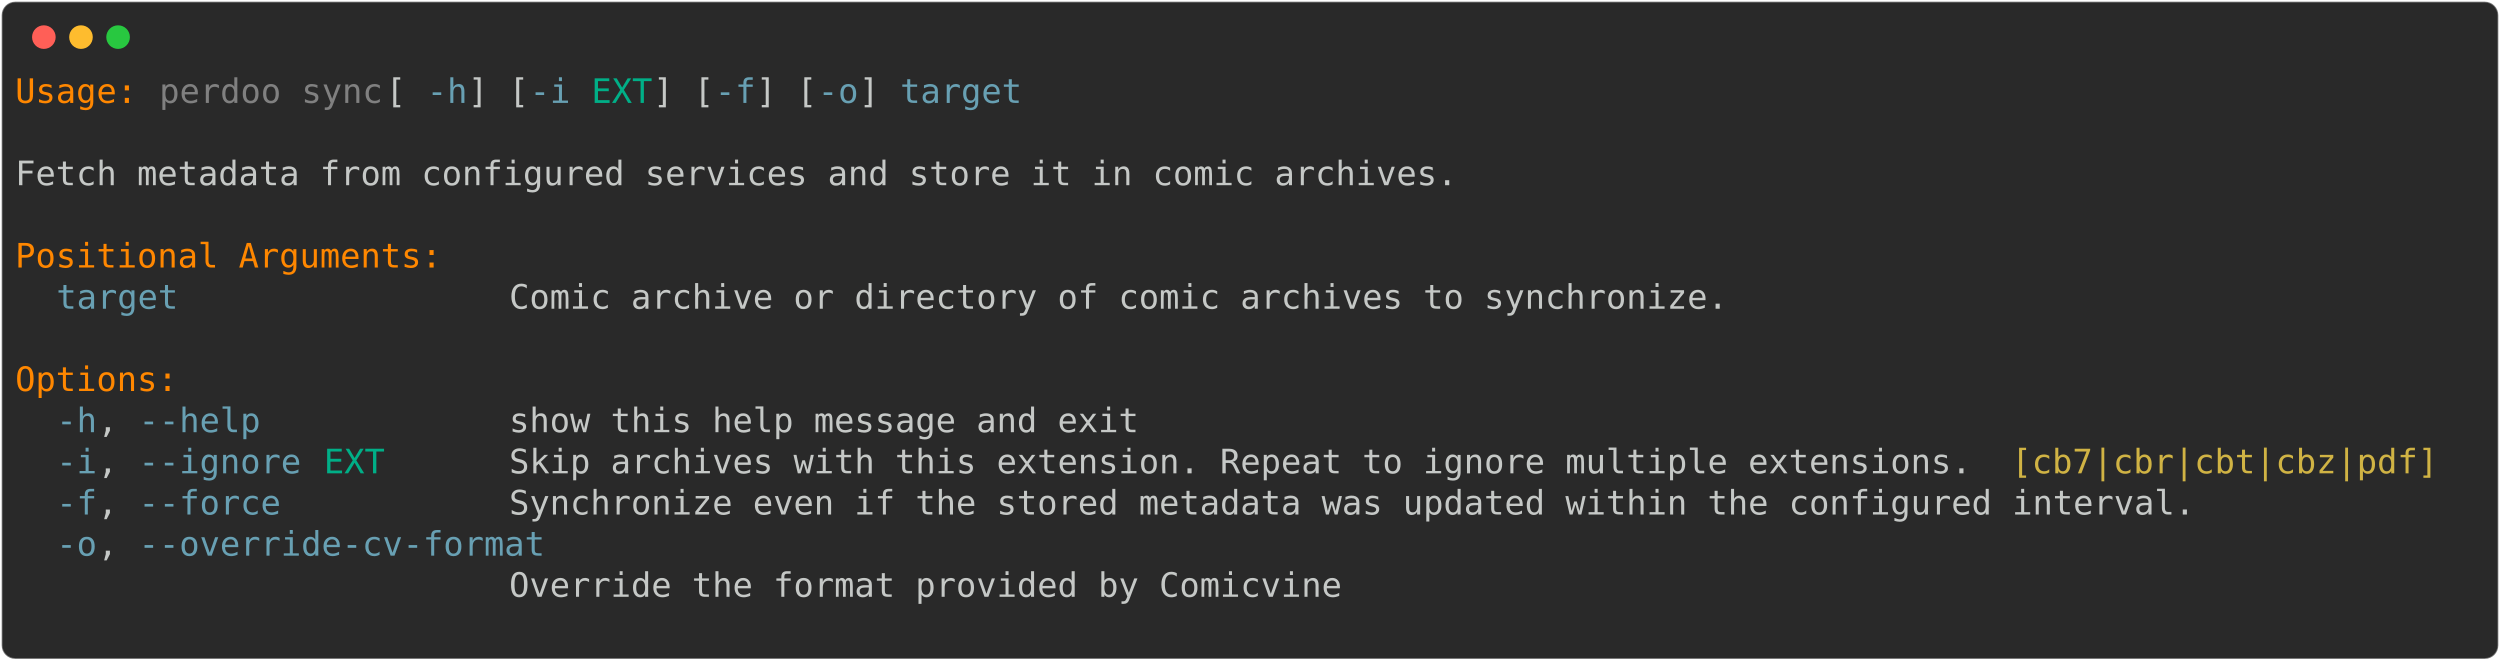
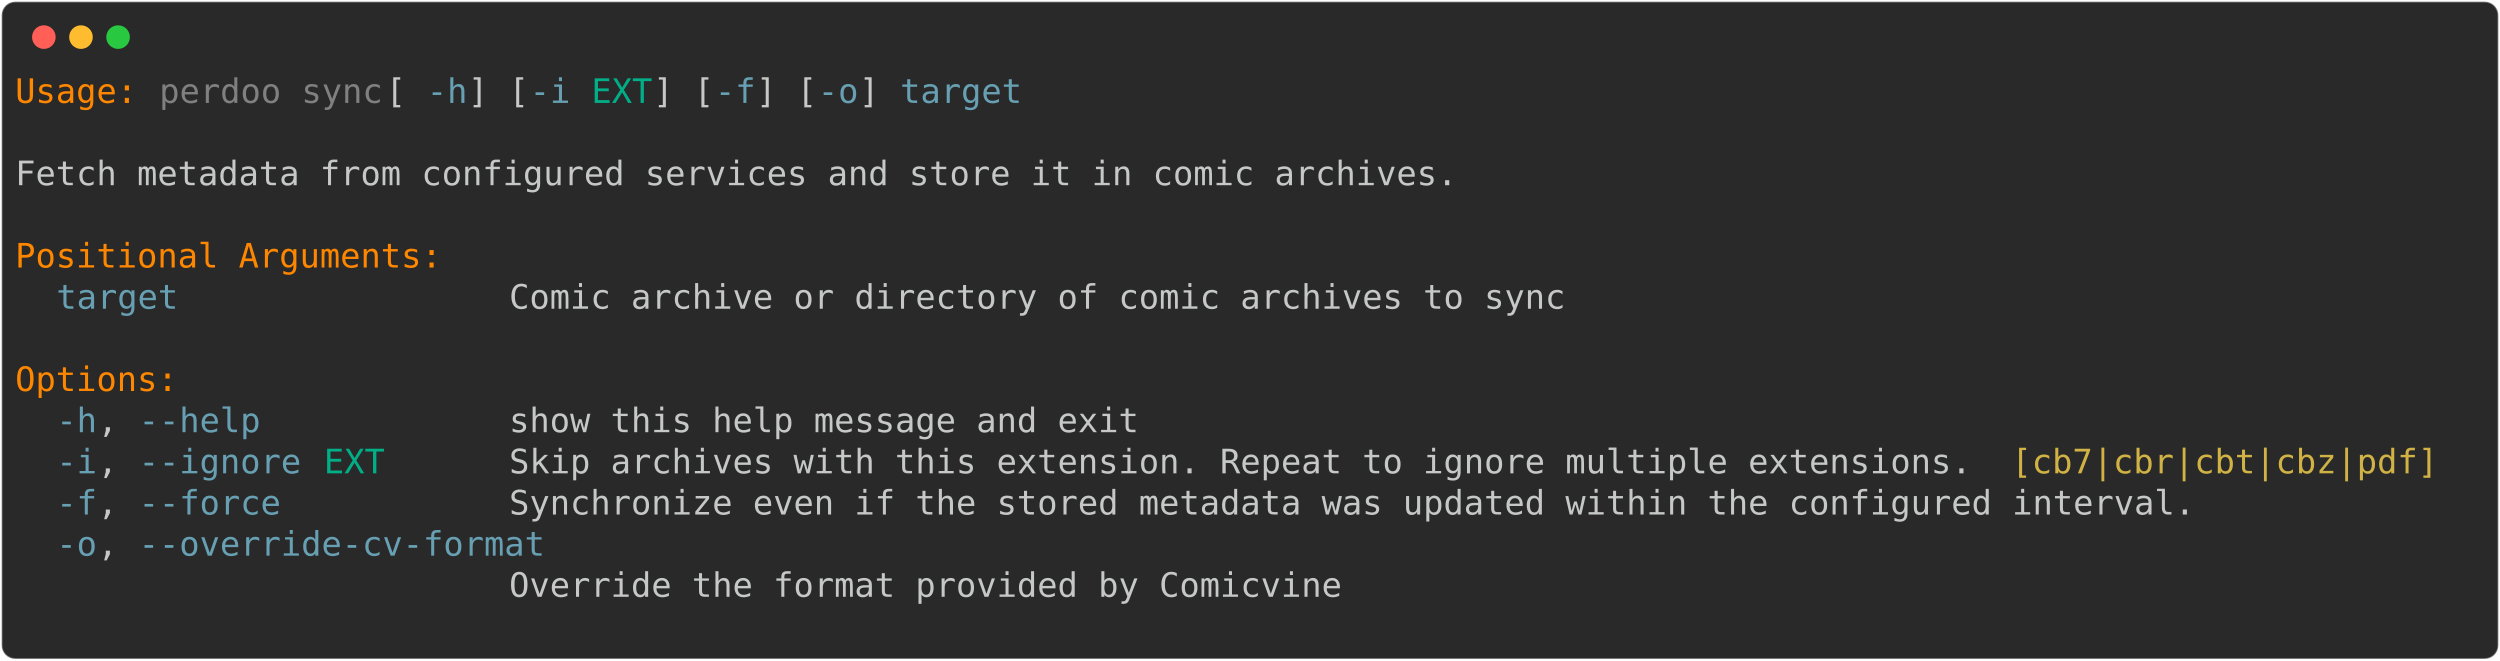
<svg xmlns="http://www.w3.org/2000/svg" class="rich-terminal" viewBox="0 0 1482 391.6">
  <style>

    @font-face {
        font-family: "Fira Code";
        src: local("FiraCode-Regular"),
                url("https://cdnjs.cloudflare.com/ajax/libs/firacode/6.2.0/woff2/FiraCode-Regular.woff2") format("woff2"),
                url("https://cdnjs.cloudflare.com/ajax/libs/firacode/6.2.0/woff/FiraCode-Regular.woff") format("woff");
        font-style: normal;
        font-weight: 400;
    }
    @font-face {
        font-family: "Fira Code";
        src: local("FiraCode-Bold"),
                url("https://cdnjs.cloudflare.com/ajax/libs/firacode/6.2.0/woff2/FiraCode-Bold.woff2") format("woff2"),
                url("https://cdnjs.cloudflare.com/ajax/libs/firacode/6.2.0/woff/FiraCode-Bold.woff") format("woff");
        font-style: bold;
        font-weight: 700;
    }

-     .terminal-2062803869-matrix {
+     .terminal-621535344-matrix {
        font-family: Fira Code, monospace;
        font-size: 20px;
        line-height: 24.4px;
        font-variant-east-asian: full-width;
    }

-     .terminal-2062803869-title {
+     .terminal-621535344-title {
        font-size: 18px;
        font-weight: bold;
        font-family: arial;
    }

-     .terminal-2062803869-r1 { fill: #ff8700 }
- .terminal-2062803869-r2 { fill: #c5c8c6 }
- .terminal-2062803869-r3 { fill: #808080 }
- .terminal-2062803869-r4 { fill: #68a0b3 }
- .terminal-2062803869-r5 { fill: #00af87 }
- .terminal-2062803869-r6 { fill: #d0b344 }
+     .terminal-621535344-r1 { fill: #ff8700 }
+ .terminal-621535344-r2 { fill: #c5c8c6 }
+ .terminal-621535344-r3 { fill: #808080 }
+ .terminal-621535344-r4 { fill: #68a0b3 }
+ .terminal-621535344-r5 { fill: #00af87 }
+ .terminal-621535344-r6 { fill: #d0b344 }
    </style>
  <defs>
-     <clipPath id="terminal-2062803869-clip-terminal">
+     <clipPath id="terminal-621535344-clip-terminal">
      <rect x="0" y="0" width="1463.0" height="340.6" />
    </clipPath>
-     <clipPath id="terminal-2062803869-line-0">
+     <clipPath id="terminal-621535344-line-0">
      <rect x="0" y="1.5" width="1464" height="24.65" />
    </clipPath>
-     <clipPath id="terminal-2062803869-line-1">
+     <clipPath id="terminal-621535344-line-1">
      <rect x="0" y="25.9" width="1464" height="24.65" />
    </clipPath>
-     <clipPath id="terminal-2062803869-line-2">
+     <clipPath id="terminal-621535344-line-2">
      <rect x="0" y="50.3" width="1464" height="24.65" />
    </clipPath>
-     <clipPath id="terminal-2062803869-line-3">
+     <clipPath id="terminal-621535344-line-3">
      <rect x="0" y="74.7" width="1464" height="24.65" />
    </clipPath>
-     <clipPath id="terminal-2062803869-line-4">
+     <clipPath id="terminal-621535344-line-4">
      <rect x="0" y="99.1" width="1464" height="24.65" />
    </clipPath>
-     <clipPath id="terminal-2062803869-line-5">
+     <clipPath id="terminal-621535344-line-5">
      <rect x="0" y="123.5" width="1464" height="24.65" />
    </clipPath>
-     <clipPath id="terminal-2062803869-line-6">
+     <clipPath id="terminal-621535344-line-6">
      <rect x="0" y="147.9" width="1464" height="24.65" />
    </clipPath>
-     <clipPath id="terminal-2062803869-line-7">
+     <clipPath id="terminal-621535344-line-7">
      <rect x="0" y="172.3" width="1464" height="24.65" />
    </clipPath>
-     <clipPath id="terminal-2062803869-line-8">
+     <clipPath id="terminal-621535344-line-8">
      <rect x="0" y="196.7" width="1464" height="24.65" />
    </clipPath>
-     <clipPath id="terminal-2062803869-line-9">
+     <clipPath id="terminal-621535344-line-9">
      <rect x="0" y="221.1" width="1464" height="24.65" />
    </clipPath>
-     <clipPath id="terminal-2062803869-line-10">
+     <clipPath id="terminal-621535344-line-10">
      <rect x="0" y="245.5" width="1464" height="24.65" />
    </clipPath>
-     <clipPath id="terminal-2062803869-line-11">
+     <clipPath id="terminal-621535344-line-11">
      <rect x="0" y="269.9" width="1464" height="24.65" />
    </clipPath>
-     <clipPath id="terminal-2062803869-line-12">
+     <clipPath id="terminal-621535344-line-12">
      <rect x="0" y="294.3" width="1464" height="24.65" />
    </clipPath>
  </defs>
  <rect fill="#292929" stroke="rgba(255,255,255,0.35)" stroke-width="1" x="1" y="1" width="1480" height="389.6" rx="8" />
  <g transform="translate(26,22)">
    <circle cx="0" cy="0" r="7" fill="#ff5f57" />
    <circle cx="22" cy="0" r="7" fill="#febc2e" />
    <circle cx="44" cy="0" r="7" fill="#28c840" />
  </g>
-   <g transform="translate(9, 41)" clip-path="url(#terminal-2062803869-clip-terminal)">
-     <g class="terminal-2062803869-matrix">
-       <text class="terminal-2062803869-r1" x="0" y="20" textLength="73.2" clip-path="url(#terminal-2062803869-line-0)">Usage:</text>
-       <text class="terminal-2062803869-r3" x="85.4" y="20" textLength="134.2" clip-path="url(#terminal-2062803869-line-0)">perdoo sync</text>
-       <text class="terminal-2062803869-r2" x="219.6" y="20" textLength="24.4" clip-path="url(#terminal-2062803869-line-0)"> [</text>
-       <text class="terminal-2062803869-r4" x="244" y="20" textLength="24.4" clip-path="url(#terminal-2062803869-line-0)">-h</text>
-       <text class="terminal-2062803869-r2" x="268.4" y="20" textLength="36.6" clip-path="url(#terminal-2062803869-line-0)">] [</text>
-       <text class="terminal-2062803869-r4" x="305" y="20" textLength="24.4" clip-path="url(#terminal-2062803869-line-0)">-i</text>
-       <text class="terminal-2062803869-r5" x="341.6" y="20" textLength="36.6" clip-path="url(#terminal-2062803869-line-0)">EXT</text>
-       <text class="terminal-2062803869-r2" x="378.2" y="20" textLength="36.6" clip-path="url(#terminal-2062803869-line-0)">] [</text>
-       <text class="terminal-2062803869-r4" x="414.8" y="20" textLength="24.4" clip-path="url(#terminal-2062803869-line-0)">-f</text>
-       <text class="terminal-2062803869-r2" x="439.2" y="20" textLength="36.6" clip-path="url(#terminal-2062803869-line-0)">] [</text>
-       <text class="terminal-2062803869-r4" x="475.8" y="20" textLength="24.4" clip-path="url(#terminal-2062803869-line-0)">-o</text>
-       <text class="terminal-2062803869-r2" x="500.2" y="20" textLength="24.4" clip-path="url(#terminal-2062803869-line-0)">] </text>
-       <text class="terminal-2062803869-r4" x="524.6" y="20" textLength="73.2" clip-path="url(#terminal-2062803869-line-0)">target</text>
-       <text class="terminal-2062803869-r2" x="1464" y="20" textLength="12.2" clip-path="url(#terminal-2062803869-line-0)">
+   <g transform="translate(9, 41)" clip-path="url(#terminal-621535344-clip-terminal)">
+     <g class="terminal-621535344-matrix">
+       <text class="terminal-621535344-r1" x="0" y="20" textLength="73.2" clip-path="url(#terminal-621535344-line-0)">Usage:</text>
+       <text class="terminal-621535344-r3" x="85.4" y="20" textLength="134.2" clip-path="url(#terminal-621535344-line-0)">perdoo sync</text>
+       <text class="terminal-621535344-r2" x="219.6" y="20" textLength="24.4" clip-path="url(#terminal-621535344-line-0)"> [</text>
+       <text class="terminal-621535344-r4" x="244" y="20" textLength="24.4" clip-path="url(#terminal-621535344-line-0)">-h</text>
+       <text class="terminal-621535344-r2" x="268.4" y="20" textLength="36.6" clip-path="url(#terminal-621535344-line-0)">] [</text>
+       <text class="terminal-621535344-r4" x="305" y="20" textLength="24.4" clip-path="url(#terminal-621535344-line-0)">-i</text>
+       <text class="terminal-621535344-r5" x="341.6" y="20" textLength="36.6" clip-path="url(#terminal-621535344-line-0)">EXT</text>
+       <text class="terminal-621535344-r2" x="378.2" y="20" textLength="36.6" clip-path="url(#terminal-621535344-line-0)">] [</text>
+       <text class="terminal-621535344-r4" x="414.8" y="20" textLength="24.4" clip-path="url(#terminal-621535344-line-0)">-f</text>
+       <text class="terminal-621535344-r2" x="439.2" y="20" textLength="36.6" clip-path="url(#terminal-621535344-line-0)">] [</text>
+       <text class="terminal-621535344-r4" x="475.8" y="20" textLength="24.4" clip-path="url(#terminal-621535344-line-0)">-o</text>
+       <text class="terminal-621535344-r2" x="500.2" y="20" textLength="24.4" clip-path="url(#terminal-621535344-line-0)">] </text>
+       <text class="terminal-621535344-r4" x="524.6" y="20" textLength="73.2" clip-path="url(#terminal-621535344-line-0)">target</text>
+       <text class="terminal-621535344-r2" x="1464" y="20" textLength="12.2" clip-path="url(#terminal-621535344-line-0)">
</text>
-       <text class="terminal-2062803869-r2" x="1464" y="44.4" textLength="12.2" clip-path="url(#terminal-2062803869-line-1)">
+       <text class="terminal-621535344-r2" x="1464" y="44.4" textLength="12.2" clip-path="url(#terminal-621535344-line-1)">
</text>
-       <text class="terminal-2062803869-r2" x="0" y="68.8" textLength="866.2" clip-path="url(#terminal-2062803869-line-2)">Fetch metadata from configured services and store it in comic archives.</text>
-       <text class="terminal-2062803869-r2" x="1464" y="68.8" textLength="12.2" clip-path="url(#terminal-2062803869-line-2)">
+       <text class="terminal-621535344-r2" x="0" y="68.8" textLength="866.2" clip-path="url(#terminal-621535344-line-2)">Fetch metadata from configured services and store it in comic archives.</text>
+       <text class="terminal-621535344-r2" x="1464" y="68.8" textLength="12.2" clip-path="url(#terminal-621535344-line-2)">
</text>
-       <text class="terminal-2062803869-r2" x="1464" y="93.2" textLength="12.2" clip-path="url(#terminal-2062803869-line-3)">
+       <text class="terminal-621535344-r2" x="1464" y="93.2" textLength="12.2" clip-path="url(#terminal-621535344-line-3)">
</text>
-       <text class="terminal-2062803869-r1" x="0" y="117.6" textLength="256.2" clip-path="url(#terminal-2062803869-line-4)">Positional Arguments:</text>
-       <text class="terminal-2062803869-r2" x="1464" y="117.6" textLength="12.2" clip-path="url(#terminal-2062803869-line-4)">
+       <text class="terminal-621535344-r1" x="0" y="117.6" textLength="256.2" clip-path="url(#terminal-621535344-line-4)">Positional Arguments:</text>
+       <text class="terminal-621535344-r2" x="1464" y="117.6" textLength="12.2" clip-path="url(#terminal-621535344-line-4)">
</text>
-       <text class="terminal-2062803869-r4" x="24.4" y="142" textLength="73.2" clip-path="url(#terminal-2062803869-line-5)">target</text>
-       <text class="terminal-2062803869-r2" x="292.8" y="142" textLength="732" clip-path="url(#terminal-2062803869-line-5)">Comic archive or directory of comic archives to synchronize.</text>
-       <text class="terminal-2062803869-r2" x="1464" y="142" textLength="12.2" clip-path="url(#terminal-2062803869-line-5)">
+       <text class="terminal-621535344-r4" x="24.4" y="142" textLength="73.2" clip-path="url(#terminal-621535344-line-5)">target</text>
+       <text class="terminal-621535344-r2" x="292.8" y="142" textLength="634.4" clip-path="url(#terminal-621535344-line-5)">Comic archive or directory of comic archives to sync</text>
+       <text class="terminal-621535344-r2" x="1464" y="142" textLength="12.2" clip-path="url(#terminal-621535344-line-5)">
</text>
-       <text class="terminal-2062803869-r2" x="1464" y="166.4" textLength="12.2" clip-path="url(#terminal-2062803869-line-6)">
+       <text class="terminal-621535344-r2" x="1464" y="166.4" textLength="12.2" clip-path="url(#terminal-621535344-line-6)">
</text>
-       <text class="terminal-2062803869-r1" x="0" y="190.8" textLength="97.6" clip-path="url(#terminal-2062803869-line-7)">Options:</text>
-       <text class="terminal-2062803869-r2" x="1464" y="190.8" textLength="12.2" clip-path="url(#terminal-2062803869-line-7)">
+       <text class="terminal-621535344-r1" x="0" y="190.8" textLength="97.6" clip-path="url(#terminal-621535344-line-7)">Options:</text>
+       <text class="terminal-621535344-r2" x="1464" y="190.8" textLength="12.2" clip-path="url(#terminal-621535344-line-7)">
</text>
-       <text class="terminal-2062803869-r4" x="24.4" y="215.2" textLength="24.4" clip-path="url(#terminal-2062803869-line-8)">-h</text>
-       <text class="terminal-2062803869-r2" x="48.8" y="215.2" textLength="24.4" clip-path="url(#terminal-2062803869-line-8)">, </text>
-       <text class="terminal-2062803869-r4" x="73.2" y="215.2" textLength="73.2" clip-path="url(#terminal-2062803869-line-8)">--help</text>
-       <text class="terminal-2062803869-r2" x="292.8" y="215.2" textLength="378.2" clip-path="url(#terminal-2062803869-line-8)">show this help message and exit</text>
-       <text class="terminal-2062803869-r2" x="1464" y="215.2" textLength="12.2" clip-path="url(#terminal-2062803869-line-8)">
+       <text class="terminal-621535344-r4" x="24.4" y="215.2" textLength="24.4" clip-path="url(#terminal-621535344-line-8)">-h</text>
+       <text class="terminal-621535344-r2" x="48.8" y="215.2" textLength="24.4" clip-path="url(#terminal-621535344-line-8)">, </text>
+       <text class="terminal-621535344-r4" x="73.2" y="215.2" textLength="73.2" clip-path="url(#terminal-621535344-line-8)">--help</text>
+       <text class="terminal-621535344-r2" x="292.8" y="215.2" textLength="378.2" clip-path="url(#terminal-621535344-line-8)">show this help message and exit</text>
+       <text class="terminal-621535344-r2" x="1464" y="215.2" textLength="12.2" clip-path="url(#terminal-621535344-line-8)">
</text>
-       <text class="terminal-2062803869-r4" x="24.4" y="239.6" textLength="24.4" clip-path="url(#terminal-2062803869-line-9)">-i</text>
-       <text class="terminal-2062803869-r2" x="48.8" y="239.6" textLength="24.4" clip-path="url(#terminal-2062803869-line-9)">, </text>
-       <text class="terminal-2062803869-r4" x="73.2" y="239.6" textLength="97.6" clip-path="url(#terminal-2062803869-line-9)">--ignore</text>
-       <text class="terminal-2062803869-r5" x="183" y="239.6" textLength="36.6" clip-path="url(#terminal-2062803869-line-9)">EXT</text>
-       <text class="terminal-2062803869-r2" x="292.8" y="239.6" textLength="890.6" clip-path="url(#terminal-2062803869-line-9)">Skip archives with this extension. Repeat to ignore multiple extensions. </text>
-       <text class="terminal-2062803869-r6" x="1183.4" y="239.6" textLength="256.2" clip-path="url(#terminal-2062803869-line-9)">[cb7|cbr|cbt|cbz|pdf]</text>
-       <text class="terminal-2062803869-r2" x="1464" y="239.6" textLength="12.2" clip-path="url(#terminal-2062803869-line-9)">
+       <text class="terminal-621535344-r4" x="24.4" y="239.6" textLength="24.4" clip-path="url(#terminal-621535344-line-9)">-i</text>
+       <text class="terminal-621535344-r2" x="48.8" y="239.6" textLength="24.4" clip-path="url(#terminal-621535344-line-9)">, </text>
+       <text class="terminal-621535344-r4" x="73.2" y="239.6" textLength="97.6" clip-path="url(#terminal-621535344-line-9)">--ignore</text>
+       <text class="terminal-621535344-r5" x="183" y="239.6" textLength="36.6" clip-path="url(#terminal-621535344-line-9)">EXT</text>
+       <text class="terminal-621535344-r2" x="292.8" y="239.6" textLength="890.6" clip-path="url(#terminal-621535344-line-9)">Skip archives with this extension. Repeat to ignore multiple extensions. </text>
+       <text class="terminal-621535344-r6" x="1183.4" y="239.6" textLength="256.2" clip-path="url(#terminal-621535344-line-9)">[cb7|cbr|cbt|cbz|pdf]</text>
+       <text class="terminal-621535344-r2" x="1464" y="239.6" textLength="12.2" clip-path="url(#terminal-621535344-line-9)">
</text>
-       <text class="terminal-2062803869-r4" x="24.4" y="264" textLength="24.4" clip-path="url(#terminal-2062803869-line-10)">-f</text>
-       <text class="terminal-2062803869-r2" x="48.8" y="264" textLength="24.4" clip-path="url(#terminal-2062803869-line-10)">, </text>
-       <text class="terminal-2062803869-r4" x="73.2" y="264" textLength="85.4" clip-path="url(#terminal-2062803869-line-10)">--force</text>
-       <text class="terminal-2062803869-r2" x="292.8" y="264" textLength="1012.6" clip-path="url(#terminal-2062803869-line-10)">Synchronize even if the stored metadata was updated within the configured interval.</text>
-       <text class="terminal-2062803869-r2" x="1464" y="264" textLength="12.2" clip-path="url(#terminal-2062803869-line-10)">
+       <text class="terminal-621535344-r4" x="24.4" y="264" textLength="24.4" clip-path="url(#terminal-621535344-line-10)">-f</text>
+       <text class="terminal-621535344-r2" x="48.8" y="264" textLength="24.4" clip-path="url(#terminal-621535344-line-10)">, </text>
+       <text class="terminal-621535344-r4" x="73.2" y="264" textLength="85.4" clip-path="url(#terminal-621535344-line-10)">--force</text>
+       <text class="terminal-621535344-r2" x="292.8" y="264" textLength="1012.6" clip-path="url(#terminal-621535344-line-10)">Synchronize even if the stored metadata was updated within the configured interval.</text>
+       <text class="terminal-621535344-r2" x="1464" y="264" textLength="12.2" clip-path="url(#terminal-621535344-line-10)">
</text>
-       <text class="terminal-2062803869-r4" x="24.4" y="288.4" textLength="24.4" clip-path="url(#terminal-2062803869-line-11)">-o</text>
-       <text class="terminal-2062803869-r2" x="48.8" y="288.4" textLength="24.4" clip-path="url(#terminal-2062803869-line-11)">, </text>
-       <text class="terminal-2062803869-r4" x="73.2" y="288.4" textLength="244" clip-path="url(#terminal-2062803869-line-11)">--override-cv-format</text>
-       <text class="terminal-2062803869-r2" x="1464" y="288.4" textLength="12.2" clip-path="url(#terminal-2062803869-line-11)">
+       <text class="terminal-621535344-r4" x="24.4" y="288.4" textLength="24.4" clip-path="url(#terminal-621535344-line-11)">-o</text>
+       <text class="terminal-621535344-r2" x="48.8" y="288.4" textLength="24.4" clip-path="url(#terminal-621535344-line-11)">, </text>
+       <text class="terminal-621535344-r4" x="73.2" y="288.4" textLength="244" clip-path="url(#terminal-621535344-line-11)">--override-cv-format</text>
+       <text class="terminal-621535344-r2" x="1464" y="288.4" textLength="12.2" clip-path="url(#terminal-621535344-line-11)">
</text>
-       <text class="terminal-2062803869-r2" x="292.8" y="312.8" textLength="500.2" clip-path="url(#terminal-2062803869-line-12)">Override the format provided by Comicvine</text>
-       <text class="terminal-2062803869-r2" x="1464" y="312.8" textLength="12.2" clip-path="url(#terminal-2062803869-line-12)">
+       <text class="terminal-621535344-r2" x="292.8" y="312.8" textLength="500.2" clip-path="url(#terminal-621535344-line-12)">Override the format provided by Comicvine</text>
+       <text class="terminal-621535344-r2" x="1464" y="312.8" textLength="12.2" clip-path="url(#terminal-621535344-line-12)">
</text>
-       <text class="terminal-2062803869-r2" x="1464" y="337.2" textLength="12.2" clip-path="url(#terminal-2062803869-line-13)">
+       <text class="terminal-621535344-r2" x="1464" y="337.2" textLength="12.2" clip-path="url(#terminal-621535344-line-13)">
</text>
    </g>
  </g>
</svg>
